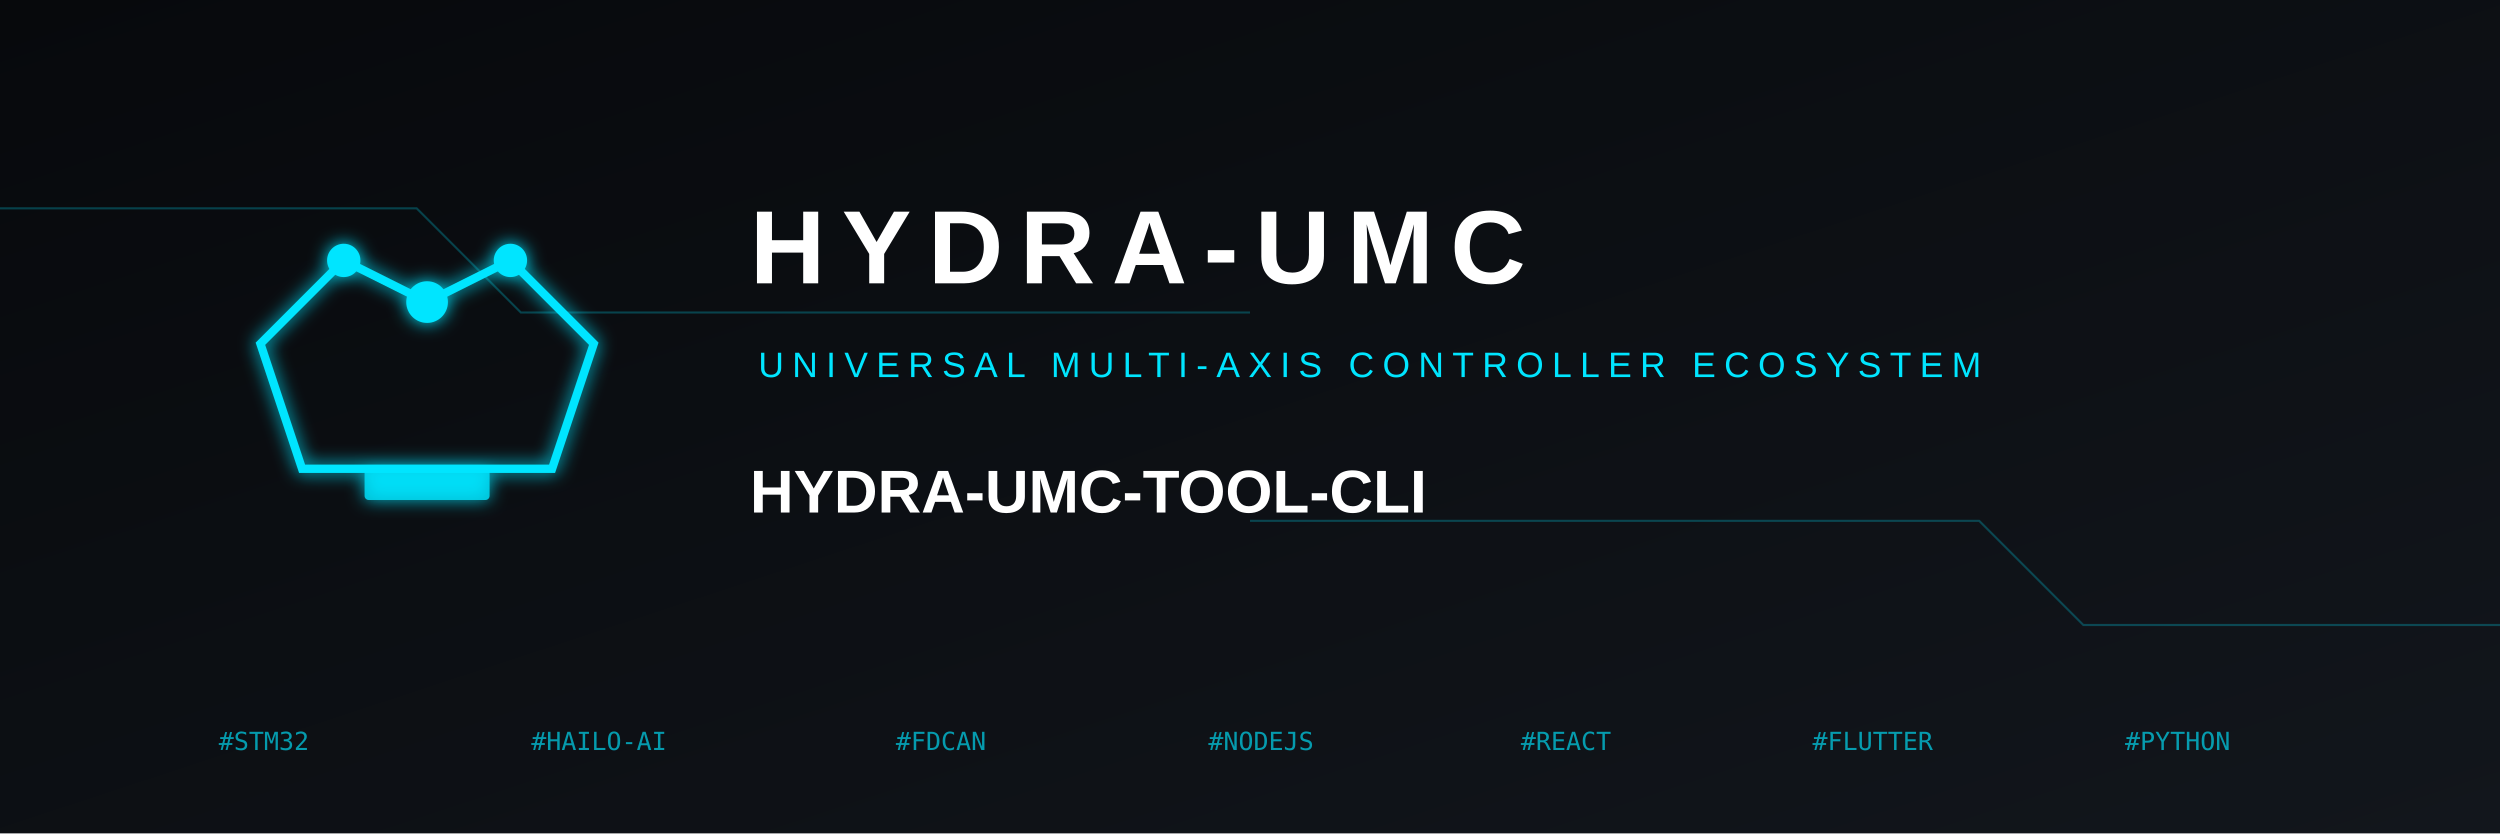
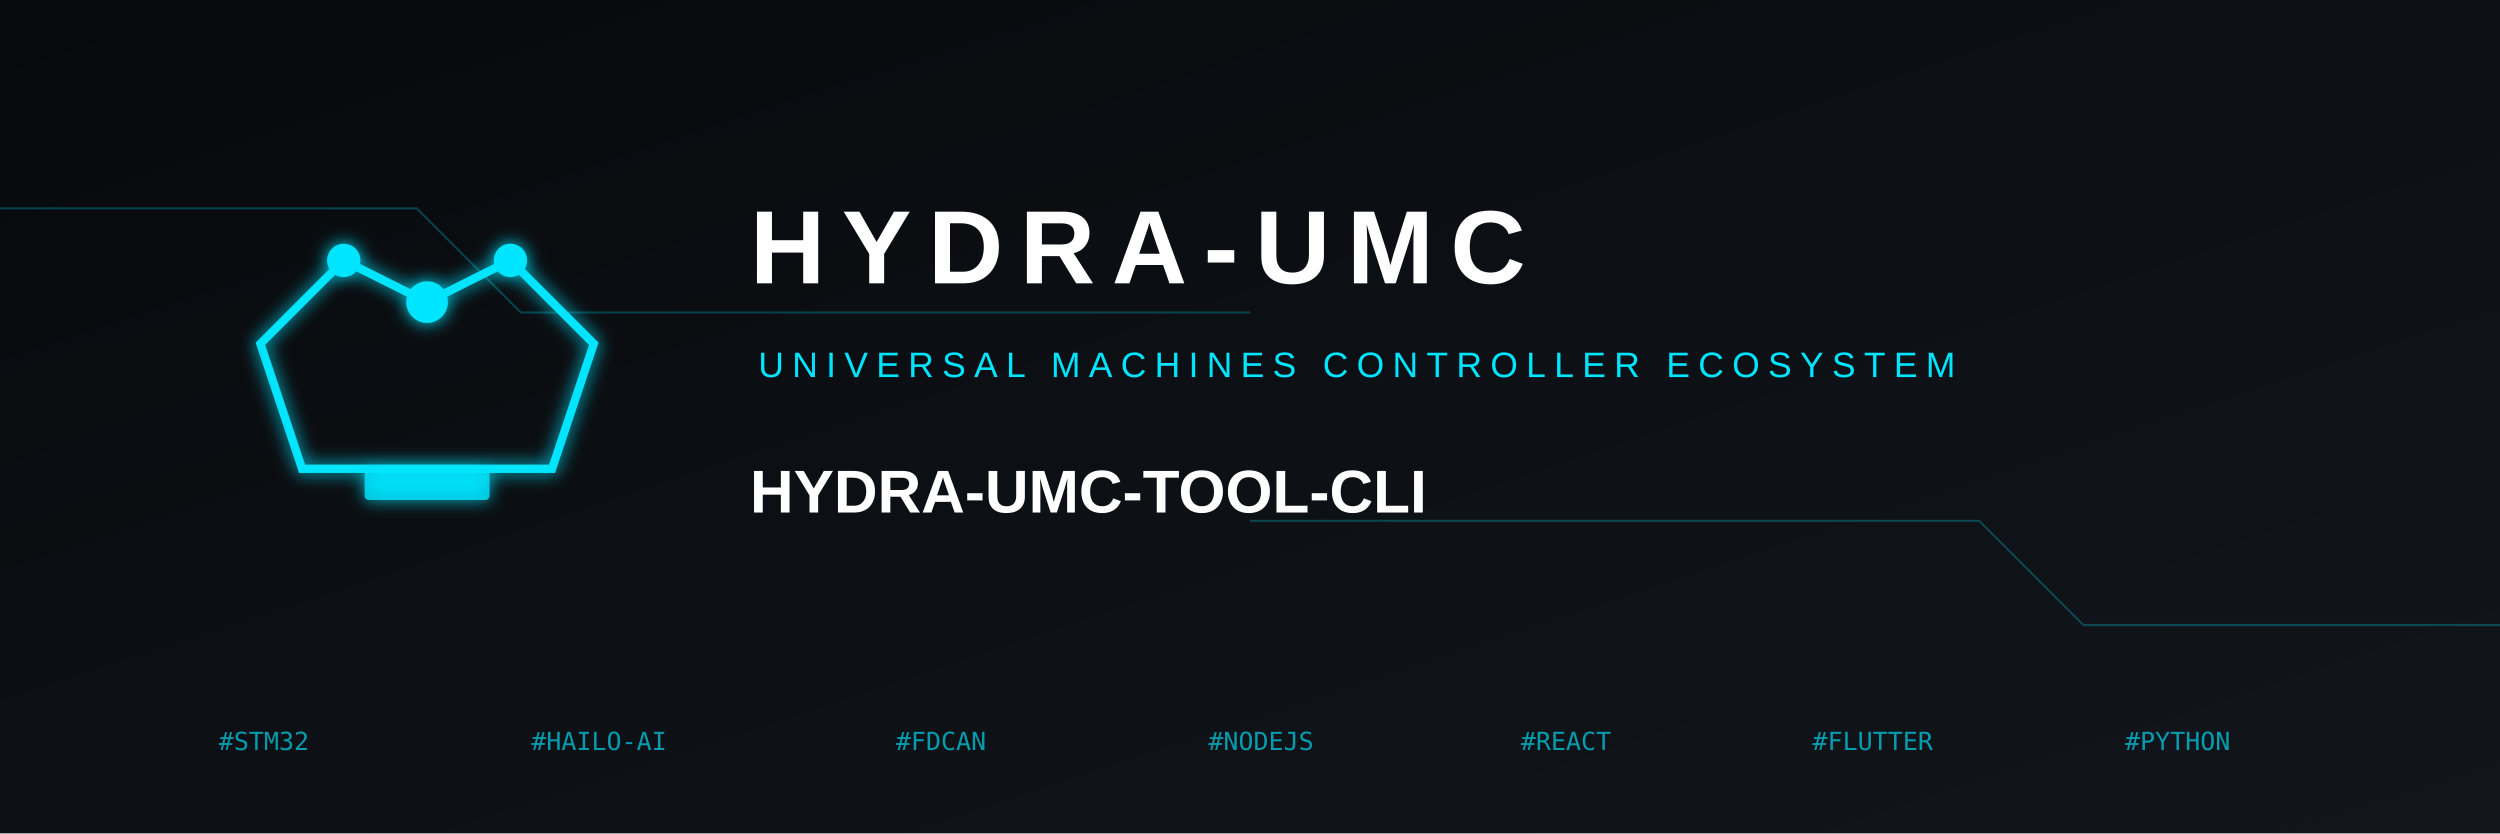
<svg xmlns="http://www.w3.org/2000/svg" viewBox="0 0 1200 400" role="img" aria-labelledby="title desc">
  <defs>
    <linearGradient id="bg" x1="0%" y1="0%" x2="100%" y2="100%">
      <stop stop-color="#07090C" />
      <stop offset="1" stop-color="#12161C" />
    </linearGradient>
    <filter id="g">
      <feGaussianBlur stdDeviation="4" result="b" />
      <feMerge>
        <feMergeNode in="b" />
        <feMergeNode in="SourceGraphic" />
      </feMerge>
    </filter>
  </defs>
  <rect width="1200" height="400" fill="url(#bg)" />
  <g fill="none" stroke="#00E5FF" stroke-width="1" opacity=".25">
    <path d="M0 100H200L250 150H600" />
    <path d="M1200 300H1000L950 250H600" />
  </g>
  <g transform="translate(205 185)" filter="url(#g)">
    <path d="M-60,40 -80,-20 -40,-60 0,-40 40,-60 80,-20 60,40Z" fill="none" stroke="#00E5FF" stroke-width="4" />
    <circle cy="-40" r="10" fill="#00E5FF" />
    <circle cx="-40" cy="-60" r="8" fill="#00E5FF" />
    <circle cx="40" cy="-60" r="8" fill="#00E5FF" />
    <rect x="-30" y="40" width="60" height="15" rx="2" fill="#00E5FF" opacity=".8" />
  </g>
  <text x="360" y="136" font-family="Arial,sans-serif" font-size="50" font-weight="bold" fill="#FFF" letter-spacing="8">HYDRA-UMC</text>
-   <text x="364" y="181" font-family="Arial,sans-serif" font-size="17" fill="#00E5FF" letter-spacing="4">UNIVERSAL MULTI-AXIS CONTROLLER ECOSYSTEM</text>
+   <text x="364" y="181" font-family="Arial,sans-serif" font-size="17" fill="#00E5FF" letter-spacing="4">UNIVERSAL MACHINES CONTROLLER ECOSYSTEM</text>
  <text x="360" y="246" font-family="Arial,sans-serif" font-size="29" font-weight="bold" fill="#FFF">HYDRA-UMC-TOOL-CLI</text>
  <g font-family="monospace" font-size="12" fill="#00E5FF" opacity=".65">
    <text x="105" y="360">#STM32</text>
    <text x="255" y="360">#HAILO-AI</text>
    <text x="430" y="360">#FDCAN</text>
    <text x="580" y="360">#NODEJS</text>
    <text x="730" y="360">#REACT</text>
    <text x="870" y="360">#FLUTTER</text>
    <text x="1020" y="360">#PYTHON</text>
  </g>
</svg>
